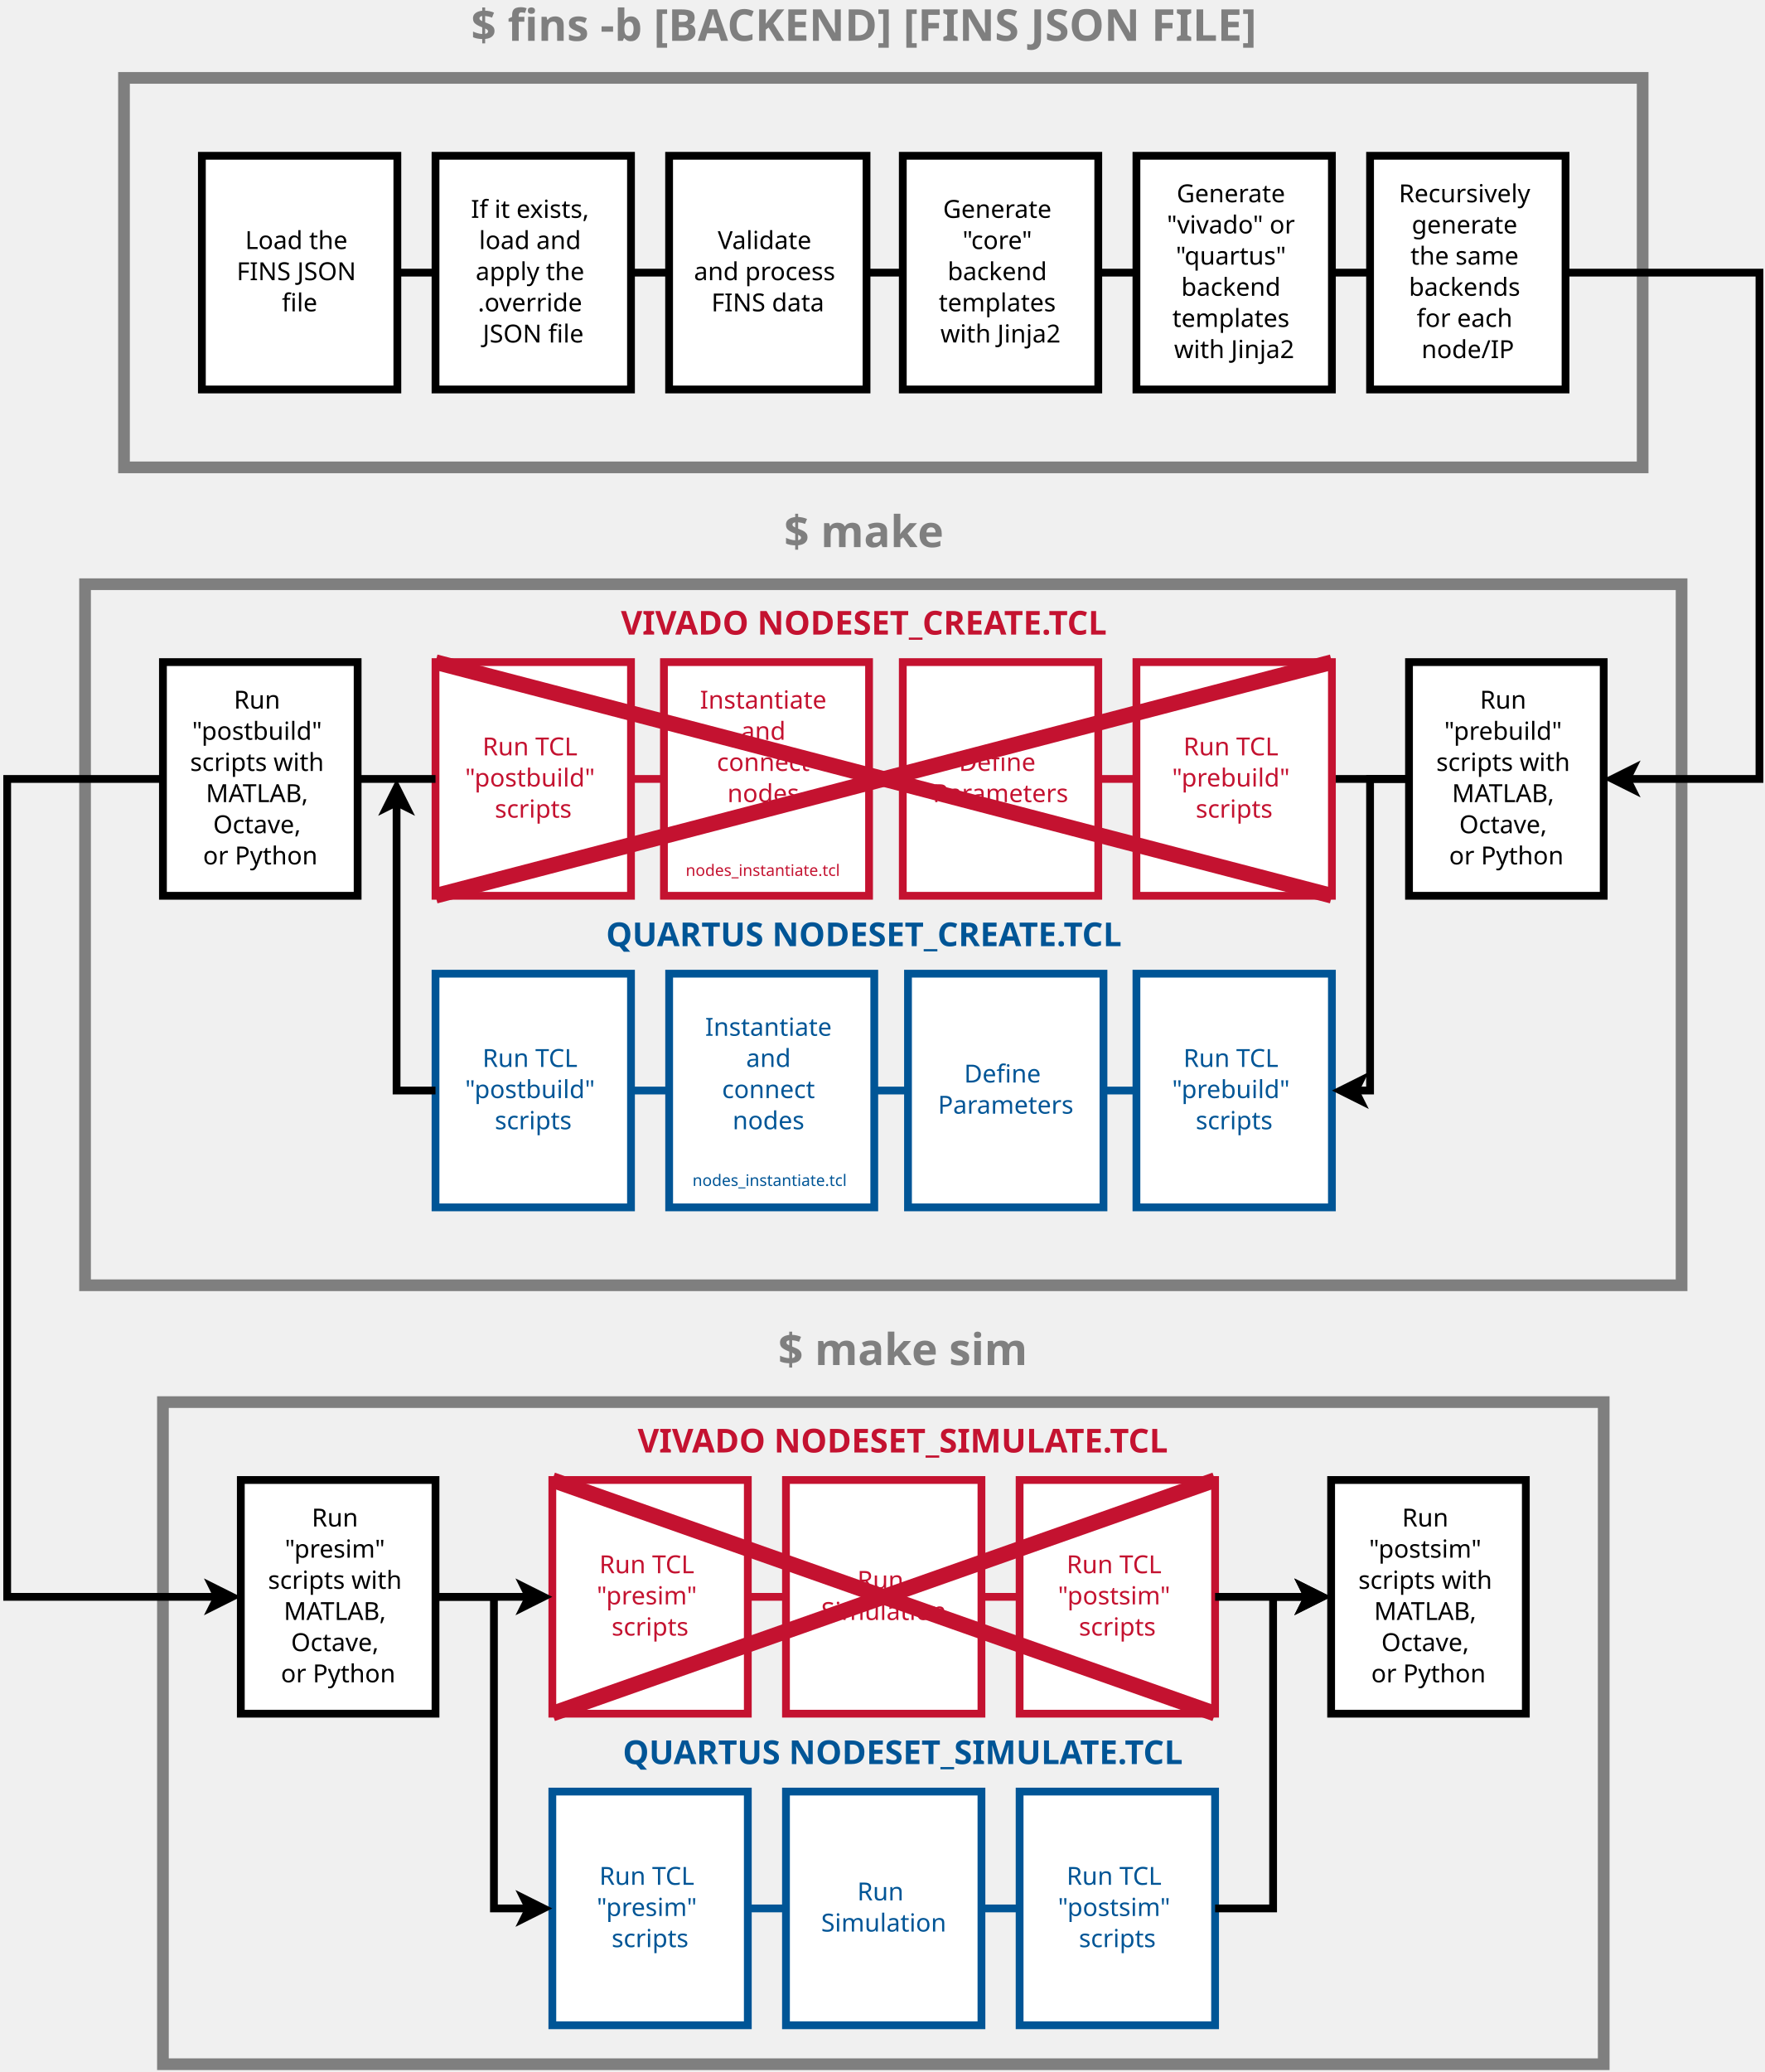
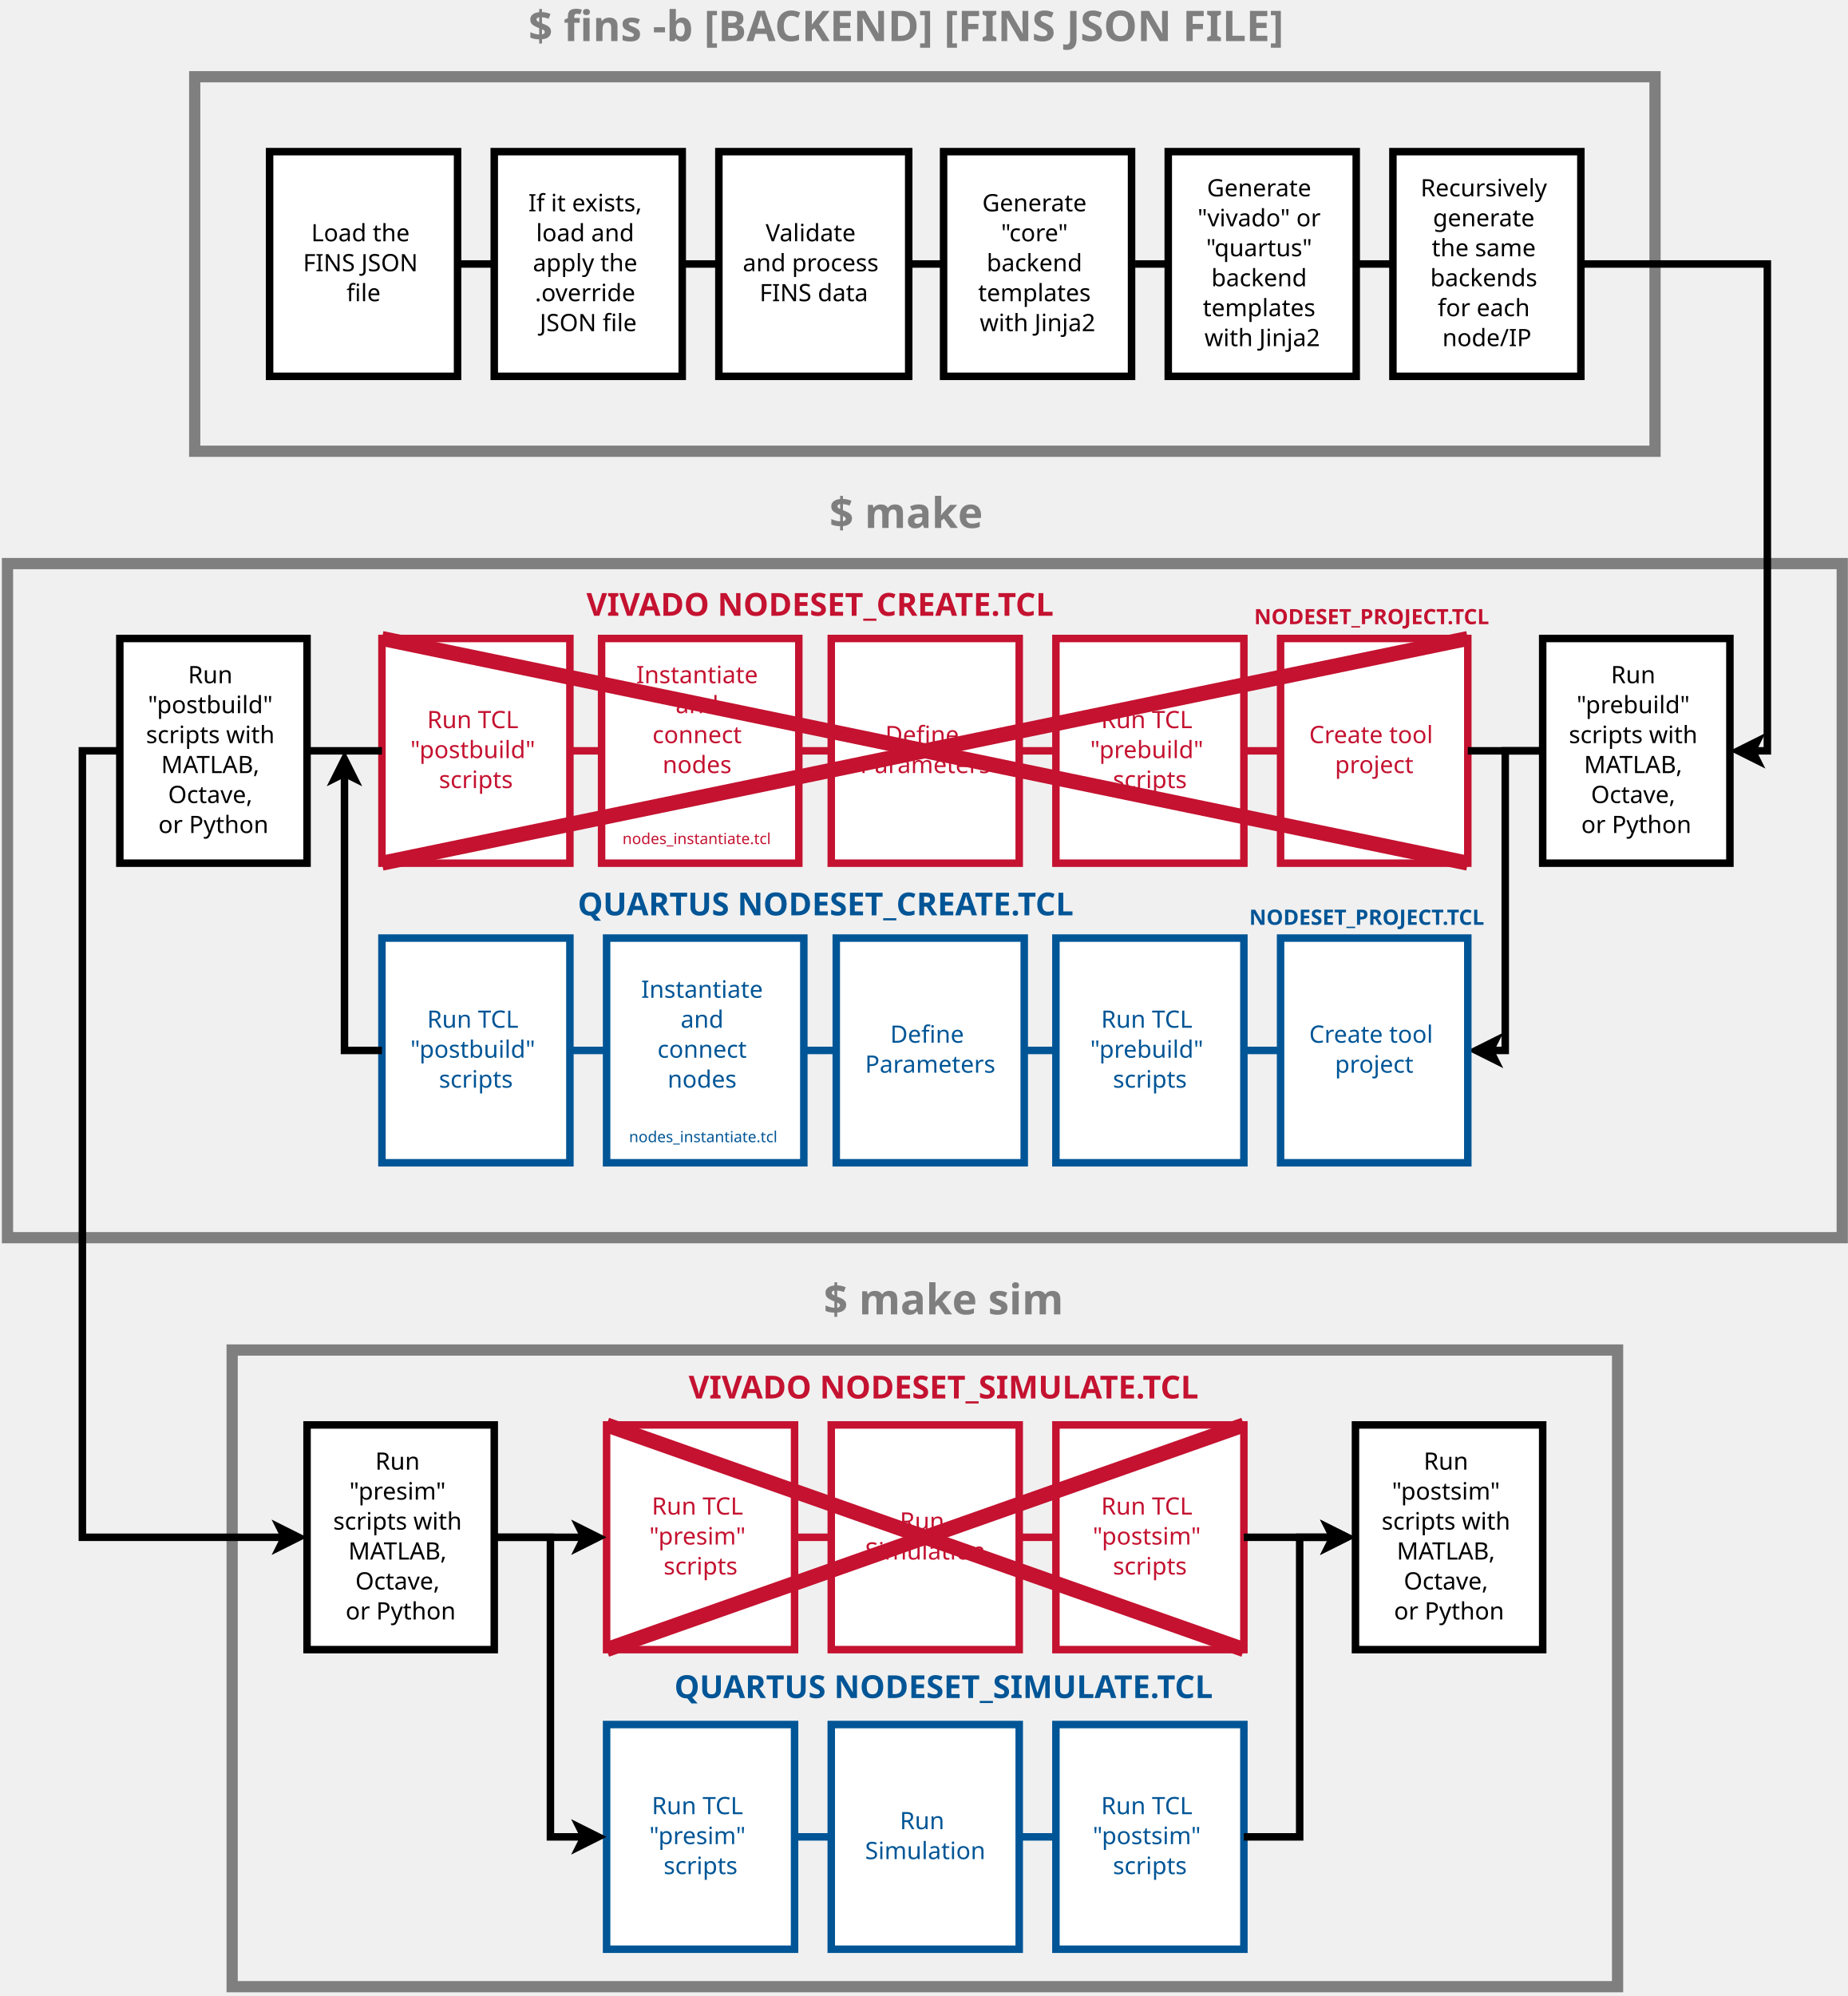
- <svg xmlns="http://www.w3.org/2000/svg" width="46cm" height="54cm" viewBox="-583 -1300 905 1064">
+ <svg xmlns="http://www.w3.org/2000/svg" width="50cm" height="54cm" viewBox="-624 -1300 987 1064">
  <g id="Background">
+     <g>
+       <rect style="fill: #ffffff; fill-opacity: 1; stroke-opacity: 1; stroke-width: 4; stroke: #c41230" x="60" y="-960" width="100" height="120" rx="0" ry="0" />
+       <text font-size="12.8" style="fill: #c41230; fill-opacity: 1; stroke: none;text-anchor:middle;font-family:sans-serif;font-style:normal;font-weight:normal" x="110" y="-904.119">
+         <tspan x="110" y="-904.119">Create tool</tspan>
+         <tspan x="110" y="-888.119">project</tspan>
+       </text>
+     </g>
    <rect style="fill: none; stroke-opacity: 1; stroke-width: 6; stroke: #7f7f7f" x="-520" y="-1260" width="780" height="200" rx="0" ry="0" />
    <rect style="fill: none; stroke-opacity: 1; stroke-width: 6; stroke: #7f7f7f" x="-500" y="-580" width="740" height="340" rx="0" ry="0" />
-     <rect style="fill: none; stroke-opacity: 1; stroke-width: 6; stroke: #7f7f7f" x="-540" y="-1000" width="820" height="360" rx="0" ry="0" />
+     <rect style="fill: none; stroke-opacity: 1; stroke-width: 6; stroke: #7f7f7f" x="-620" y="-1000" width="980" height="360" rx="0" ry="0" />
    <text font-size="22.578" style="fill: #7f7f7f; fill-opacity: 1; stroke: none;text-anchor:middle;font-family:sans-serif;font-style:normal;font-weight:700" x="-140" y="-1279.04">
      <tspan x="-140" y="-1279.04">$ fins -b [BACKEND] [FINS JSON FILE]</tspan>
    </text>
    <text font-size="22.578" style="fill: #7f7f7f; fill-opacity: 1; stroke: none;text-anchor:middle;font-family:sans-serif;font-style:normal;font-weight:700" x="-140" y="-1019.04">
      <tspan x="-140" y="-1019.04">$ make</tspan>
    </text>
    <g>
-       <rect style="fill: #ffffff; fill-opacity: 1; stroke-opacity: 1; stroke-width: 4; stroke: #000000" x="140" y="-960" width="100" height="120" rx="0" ry="0" />
-       <text font-size="12.8" style="fill: #000000; fill-opacity: 1; stroke: none;text-anchor:middle;font-family:sans-serif;font-style:normal;font-weight:normal" x="190" y="-936.119">
-         <tspan x="190" y="-936.119">Run</tspan>
-         <tspan x="190" y="-920.119">"prebuild"</tspan>
-         <tspan x="190" y="-904.119">scripts with</tspan>
-         <tspan x="190" y="-888.119">MATLAB,</tspan>
-         <tspan x="190" y="-872.119">Octave,</tspan>
-         <tspan x="190" y="-856.119">or Python</tspan>
-       </text>
-     </g>
-     <g>
-       <rect style="fill: #ffffff; fill-opacity: 1; stroke-opacity: 1; stroke-width: 4; stroke: #c41230" x="0" y="-960" width="100.4" height="120" rx="0" ry="0" />
-       <text font-size="12.8" style="fill: #c41230; fill-opacity: 1; stroke: none;text-anchor:middle;font-family:sans-serif;font-style:normal;font-weight:normal" x="50.2" y="-912.119">
-         <tspan x="50.2" y="-912.119">Run TCL</tspan>
-         <tspan x="50.2" y="-896.119">"prebuild"</tspan>
-         <tspan x="50.2" y="-880.119">scripts</tspan>
-       </text>
-     </g>
-     <g>
-       <rect style="fill: #ffffff; fill-opacity: 1; stroke-opacity: 1; stroke-width: 4; stroke: #c41230" x="-120" y="-960" width="100.4" height="120" rx="0" ry="0" />
-       <text font-size="12.8" style="fill: #c41230; fill-opacity: 1; stroke: none;text-anchor:middle;font-family:sans-serif;font-style:normal;font-weight:normal" x="-69.8" y="-904.119">
-         <tspan x="-69.8" y="-904.119">Define</tspan>
-         <tspan x="-69.8" y="-888.119">Parameters</tspan>
-       </text>
-     </g>
-     <g>
-       <rect style="fill: #ffffff; fill-opacity: 1; stroke-opacity: 1; stroke-width: 4; stroke: #c41230" x="-360" y="-960" width="100.4" height="120" rx="0" ry="0" />
-       <text font-size="12.8" style="fill: #c41230; fill-opacity: 1; stroke: none;text-anchor:middle;font-family:sans-serif;font-style:normal;font-weight:normal" x="-309.8" y="-912.119">
-         <tspan x="-309.8" y="-912.119">Run TCL</tspan>
-         <tspan x="-309.8" y="-896.119">"postbuild"</tspan>
-         <tspan x="-309.8" y="-880.119">scripts</tspan>
-       </text>
-     </g>
-     <g>
-       <rect style="fill: #ffffff; fill-opacity: 1; stroke-opacity: 1; stroke-width: 4; stroke: #c41230" x="-242.676" y="-960" width="105.35" height="120" rx="0" ry="0" />
-       <text font-size="12.8" style="fill: #c41230; fill-opacity: 1; stroke: none;text-anchor:middle;font-family:sans-serif;font-style:normal;font-weight:normal" x="-190.001" y="-936.119">
-         <tspan x="-190.001" y="-936.119">Instantiate</tspan>
-         <tspan x="-190.001" y="-920.119">and</tspan>
-         <tspan x="-190.001" y="-904.119">connect</tspan>
-         <tspan x="-190.001" y="-888.119">nodes</tspan>
-         <tspan x="-190.001" y="-872.119" />
-         <tspan x="-190.001" y="-856.119" />
-       </text>
-     </g>
-     <g>
-       <rect style="fill: #ffffff; fill-opacity: 1; stroke-opacity: 1; stroke-width: 4; stroke: #000000" x="-500" y="-960" width="100" height="120" rx="0" ry="0" />
-       <text font-size="12.8" style="fill: #000000; fill-opacity: 1; stroke: none;text-anchor:middle;font-family:sans-serif;font-style:normal;font-weight:normal" x="-450" y="-936.119">
-         <tspan x="-450" y="-936.119">Run</tspan>
-         <tspan x="-450" y="-920.119">"postbuild"</tspan>
-         <tspan x="-450" y="-904.119">scripts with</tspan>
-         <tspan x="-450" y="-888.119">MATLAB,</tspan>
-         <tspan x="-450" y="-872.119">Octave,</tspan>
-         <tspan x="-450" y="-856.119">or Python</tspan>
+       <rect style="fill: #ffffff; fill-opacity: 1; stroke-opacity: 1; stroke-width: 4; stroke: #000000" x="200" y="-960" width="100" height="120" rx="0" ry="0" />
+       <text font-size="12.8" style="fill: #000000; fill-opacity: 1; stroke: none;text-anchor:middle;font-family:sans-serif;font-style:normal;font-weight:normal" x="250" y="-936.119">
+         <tspan x="250" y="-936.119">Run</tspan>
+         <tspan x="250" y="-920.119">"prebuild"</tspan>
+         <tspan x="250" y="-904.119">scripts with</tspan>
+         <tspan x="250" y="-888.119">MATLAB,</tspan>
+         <tspan x="250" y="-872.119">Octave,</tspan>
+         <tspan x="250" y="-856.119">or Python</tspan>
+       </text>
+     </g>
+     <g>
+       <rect style="fill: #ffffff; fill-opacity: 1; stroke-opacity: 1; stroke-width: 4; stroke: #c41230" x="-60" y="-960" width="100.4" height="120" rx="0" ry="0" />
+       <text font-size="12.8" style="fill: #c41230; fill-opacity: 1; stroke: none;text-anchor:middle;font-family:sans-serif;font-style:normal;font-weight:normal" x="-9.8" y="-912.119">
+         <tspan x="-9.8" y="-912.119">Run TCL</tspan>
+         <tspan x="-9.8" y="-896.119">"prebuild"</tspan>
+         <tspan x="-9.8" y="-880.119">scripts</tspan>
+       </text>
+     </g>
+     <g>
+       <rect style="fill: #ffffff; fill-opacity: 1; stroke-opacity: 1; stroke-width: 4; stroke: #c41230" x="-180" y="-960" width="100.4" height="120" rx="0" ry="0" />
+       <text font-size="12.8" style="fill: #c41230; fill-opacity: 1; stroke: none;text-anchor:middle;font-family:sans-serif;font-style:normal;font-weight:normal" x="-129.8" y="-904.119">
+         <tspan x="-129.8" y="-904.119">Define</tspan>
+         <tspan x="-129.8" y="-888.119">Parameters</tspan>
+       </text>
+     </g>
+     <g>
+       <rect style="fill: #ffffff; fill-opacity: 1; stroke-opacity: 1; stroke-width: 4; stroke: #c41230" x="-420" y="-960" width="100.4" height="120" rx="0" ry="0" />
+       <text font-size="12.8" style="fill: #c41230; fill-opacity: 1; stroke: none;text-anchor:middle;font-family:sans-serif;font-style:normal;font-weight:normal" x="-369.8" y="-912.119">
+         <tspan x="-369.8" y="-912.119">Run TCL</tspan>
+         <tspan x="-369.8" y="-896.119">"postbuild"</tspan>
+         <tspan x="-369.8" y="-880.119">scripts</tspan>
+       </text>
+     </g>
+     <g>
+       <rect style="fill: #ffffff; fill-opacity: 1; stroke-opacity: 1; stroke-width: 4; stroke: #c41230" x="-302.676" y="-960" width="105.35" height="120" rx="0" ry="0" />
+       <text font-size="12.8" style="fill: #c41230; fill-opacity: 1; stroke: none;text-anchor:middle;font-family:sans-serif;font-style:normal;font-weight:normal" x="-250.001" y="-936.119">
+         <tspan x="-250.001" y="-936.119">Instantiate</tspan>
+         <tspan x="-250.001" y="-920.119">and</tspan>
+         <tspan x="-250.001" y="-904.119">connect</tspan>
+         <tspan x="-250.001" y="-888.119">nodes</tspan>
+         <tspan x="-250.001" y="-872.119" />
+         <tspan x="-250.001" y="-856.119" />
+       </text>
+     </g>
+     <g>
+       <rect style="fill: #ffffff; fill-opacity: 1; stroke-opacity: 1; stroke-width: 4; stroke: #000000" x="-560" y="-960" width="100" height="120" rx="0" ry="0" />
+       <text font-size="12.8" style="fill: #000000; fill-opacity: 1; stroke: none;text-anchor:middle;font-family:sans-serif;font-style:normal;font-weight:normal" x="-510" y="-936.119">
+         <tspan x="-510" y="-936.119">Run</tspan>
+         <tspan x="-510" y="-920.119">"postbuild"</tspan>
+         <tspan x="-510" y="-904.119">scripts with</tspan>
+         <tspan x="-510" y="-888.119">MATLAB,</tspan>
+         <tspan x="-510" y="-872.119">Octave,</tspan>
+         <tspan x="-510" y="-856.119">or Python</tspan>
      </text>
    </g>
    <g>
      <rect style="fill: #ffffff; fill-opacity: 1; stroke-opacity: 1; stroke-width: 4; stroke: #000000" x="-460" y="-540" width="100" height="120" rx="0" ry="0" />
      <text font-size="12.8" style="fill: #000000; fill-opacity: 1; stroke: none;text-anchor:middle;font-family:sans-serif;font-style:normal;font-weight:normal" x="-410" y="-516.119">
        <tspan x="-410" y="-516.119">Run</tspan>
        <tspan x="-410" y="-500.119">"presim"</tspan>
        <tspan x="-410" y="-484.119">scripts with</tspan>
        <tspan x="-410" y="-468.119">MATLAB,</tspan>
        <tspan x="-410" y="-452.119">Octave,</tspan>
        <tspan x="-410" y="-436.119">or Python</tspan>
      </text>
    </g>
    <g>
      <rect style="fill: #ffffff; fill-opacity: 1; stroke-opacity: 1; stroke-width: 4; stroke: #000000" x="100" y="-540" width="100" height="120" rx="0" ry="0" />
      <text font-size="12.8" style="fill: #000000; fill-opacity: 1; stroke: none;text-anchor:middle;font-family:sans-serif;font-style:normal;font-weight:normal" x="150" y="-516.119">
        <tspan x="150" y="-516.119">Run</tspan>
        <tspan x="150" y="-500.119">"postsim"</tspan>
        <tspan x="150" y="-484.119">scripts with</tspan>
        <tspan x="150" y="-468.119">MATLAB,</tspan>
        <tspan x="150" y="-452.119">Octave,</tspan>
        <tspan x="150" y="-436.119">or Python</tspan>
      </text>
    </g>
    <g>
      <rect style="fill: #ffffff; fill-opacity: 1; stroke-opacity: 1; stroke-width: 4; stroke: #c41230" x="-300" y="-540" width="100.4" height="120" rx="0" ry="0" />
      <text font-size="12.8" style="fill: #c41230; fill-opacity: 1; stroke: none;text-anchor:middle;font-family:sans-serif;font-style:normal;font-weight:normal" x="-249.8" y="-492.119">
        <tspan x="-249.8" y="-492.119">Run TCL</tspan>
        <tspan x="-249.8" y="-476.119">"presim"</tspan>
        <tspan x="-249.8" y="-460.119">scripts</tspan>
      </text>
    </g>
    <g>
      <rect style="fill: #ffffff; fill-opacity: 1; stroke-opacity: 1; stroke-width: 4; stroke: #c41230" x="-180" y="-540" width="100.4" height="120" rx="0" ry="0" />
      <text font-size="12.8" style="fill: #c41230; fill-opacity: 1; stroke: none;text-anchor:middle;font-family:sans-serif;font-style:normal;font-weight:normal" x="-129.8" y="-484.119">
        <tspan x="-129.8" y="-484.119">Run</tspan>
        <tspan x="-129.8" y="-468.119">Simulation</tspan>
      </text>
    </g>
    <g>
      <rect style="fill: #ffffff; fill-opacity: 1; stroke-opacity: 1; stroke-width: 4; stroke: #c41230" x="-60" y="-540" width="100.4" height="120" rx="0" ry="0" />
      <text font-size="12.8" style="fill: #c41230; fill-opacity: 1; stroke: none;text-anchor:middle;font-family:sans-serif;font-style:normal;font-weight:normal" x="-9.8" y="-492.119">
        <tspan x="-9.8" y="-492.119">Run TCL</tspan>
        <tspan x="-9.8" y="-476.119">"postsim"</tspan>
        <tspan x="-9.8" y="-460.119">scripts</tspan>
      </text>
    </g>
    <g>
      <rect style="fill: #ffffff; fill-opacity: 1; stroke-opacity: 1; stroke-width: 4; stroke: #000000" x="-120" y="-1220" width="100.4" height="120" rx="0" ry="0" />
      <text font-size="12.8" style="fill: #000000; fill-opacity: 1; stroke: none;text-anchor:middle;font-family:sans-serif;font-style:normal;font-weight:normal" x="-69.8" y="-1188.12">
        <tspan x="-69.8" y="-1188.12">Generate</tspan>
        <tspan x="-69.8" y="-1172.12">"core"</tspan>
        <tspan x="-69.8" y="-1156.12">backend</tspan>
        <tspan x="-69.8" y="-1140.12">templates</tspan>
        <tspan x="-69.8" y="-1124.12">with Jinja2</tspan>
      </text>
    </g>
    <g>
      <rect style="fill: #ffffff; fill-opacity: 1; stroke-opacity: 1; stroke-width: 4; stroke: #000000" x="0" y="-1220" width="100.4" height="120" rx="0" ry="0" />
      <text font-size="12.8" style="fill: #000000; fill-opacity: 1; stroke: none;text-anchor:middle;font-family:sans-serif;font-style:normal;font-weight:normal" x="50.2" y="-1196.12">
        <tspan x="50.2" y="-1196.12">Generate</tspan>
        <tspan x="50.2" y="-1180.12">"vivado" or</tspan>
        <tspan x="50.2" y="-1164.12">"quartus"</tspan>
        <tspan x="50.2" y="-1148.12">backend</tspan>
        <tspan x="50.2" y="-1132.12">templates</tspan>
        <tspan x="50.2" y="-1116.12">with Jinja2</tspan>
      </text>
    </g>
    <g>
      <rect style="fill: #ffffff; fill-opacity: 1; stroke-opacity: 1; stroke-width: 4; stroke: #000000" x="120" y="-1220" width="100.4" height="120" rx="0" ry="0" />
      <text font-size="12.8" style="fill: #000000; fill-opacity: 1; stroke: none;text-anchor:middle;font-family:sans-serif;font-style:normal;font-weight:normal" x="170.2" y="-1196.12">
        <tspan x="170.2" y="-1196.12">Recursively</tspan>
        <tspan x="170.2" y="-1180.12">generate</tspan>
        <tspan x="170.2" y="-1164.12">the same</tspan>
        <tspan x="170.2" y="-1148.12">backends</tspan>
        <tspan x="170.2" y="-1132.12">for each</tspan>
        <tspan x="170.2" y="-1116.12">node/IP</tspan>
      </text>
    </g>
-     <text font-size="16.933" style="fill: #c41230; fill-opacity: 1; stroke: none;text-anchor:middle;font-family:sans-serif;font-style:normal;font-weight:700" x="-140" y="-974.138">
-       <tspan x="-140" y="-974.138">VIVADO NODESET_CREATE.TCL</tspan>
+     <text font-size="16.933" style="fill: #c41230; fill-opacity: 1; stroke: none;text-anchor:middle;font-family:sans-serif;font-style:normal;font-weight:700" x="-186" y="-972.138">
+       <tspan x="-186" y="-972.138">VIVADO NODESET_CREATE.TCL</tspan>
    </text>
    <text font-size="22.578" style="fill: #7f7f7f; fill-opacity: 1; stroke: none;text-anchor:middle;font-family:sans-serif;font-style:normal;font-weight:700" x="-120" y="-599.043">
      <tspan x="-120" y="-599.043">$ make sim</tspan>
    </text>
    <g>
-       <polyline style="fill: none; stroke-opacity: 1; stroke-width: 4; stroke: #000000" points="220.4,-1160 320,-1160 320,-900 251.972,-900 " />
-       <polygon style="fill: #000000; fill-opacity: 1; stroke-opacity: 1; stroke-width: 4; stroke: #000000" fill-rule="evenodd" points="244.472,-900 254.472,-905 251.972,-900 254.472,-895 " />
-     </g>
-     <g>
-       <polyline style="fill: none; stroke-opacity: 1; stroke-width: 4; stroke: #000000" points="-500,-900 -580,-900 -580,-480 -471.972,-480 " />
+       <polyline style="fill: none; stroke-opacity: 1; stroke-width: 4; stroke: #000000" points="220.4,-1160 320,-1160 320,-900 311.972,-900 " />
+       <polygon style="fill: #000000; fill-opacity: 1; stroke-opacity: 1; stroke-width: 4; stroke: #000000" fill-rule="evenodd" points="304.472,-900 314.472,-905 311.972,-900 314.472,-895 " />
+     </g>
+     <g>
+       <polyline style="fill: none; stroke-opacity: 1; stroke-width: 4; stroke: #000000" points="-560,-900 -580,-900 -580,-480 -471.972,-480 " />
      <polygon style="fill: #000000; fill-opacity: 1; stroke-opacity: 1; stroke-width: 4; stroke: #000000" fill-rule="evenodd" points="-464.472,-480 -474.472,-475 -471.972,-480 -474.472,-485 " />
    </g>
    <line style="fill: none; stroke-opacity: 1; stroke-width: 4; stroke: #000000" x1="-17.654" y1="-1160" x2="0" y2="-1160" />
    <line style="fill: none; stroke-opacity: 1; stroke-width: 4; stroke: #000000" x1="100.4" y1="-1160" x2="120" y2="-1160" />
-     <line style="fill: none; stroke-opacity: 1; stroke-width: 4; stroke: #000000" x1="140" y1="-900" x2="102.39" y2="-900" />
-     <line style="fill: none; stroke-opacity: 1; stroke-width: 4; stroke: #c41230" x1="0" y1="-900" x2="-19.6" y2="-900" />
-     <line style="fill: none; stroke-opacity: 1; stroke-width: 4; stroke: #c41230" x1="-120" y1="-900" x2="-137.325" y2="-900" />
-     <line style="fill: none; stroke-opacity: 1; stroke-width: 4; stroke: #c41230" x1="-242.676" y1="-900" x2="-259.6" y2="-900" />
-     <line style="fill: none; stroke-opacity: 1; stroke-width: 4; stroke: #000000" x1="-360" y1="-900" x2="-400" y2="-900" />
+     <line style="fill: none; stroke-opacity: 1; stroke-width: 4; stroke: #000000" x1="200" y1="-900" x2="160" y2="-900" />
+     <line style="fill: none; stroke-opacity: 1; stroke-width: 4; stroke: #c41230" x1="-60" y1="-900" x2="-79.6" y2="-900" />
+     <line style="fill: none; stroke-opacity: 1; stroke-width: 4; stroke: #c41230" x1="-180" y1="-900" x2="-197.325" y2="-900" />
+     <line style="fill: none; stroke-opacity: 1; stroke-width: 4; stroke: #c41230" x1="-302.676" y1="-900" x2="-319.6" y2="-900" />
+     <line style="fill: none; stroke-opacity: 1; stroke-width: 4; stroke: #000000" x1="-420" y1="-900" x2="-460" y2="-900" />
    <line style="fill: none; stroke-opacity: 1; stroke-width: 4; stroke: #c41230" x1="-199.6" y1="-480" x2="-180" y2="-480" />
    <line style="fill: none; stroke-opacity: 1; stroke-width: 4; stroke: #c41230" x1="-79.6" y1="-480" x2="-60" y2="-480" />
    <g>
      <line style="fill: none; stroke-opacity: 1; stroke-width: 4; stroke: #000000" x1="-360" y1="-480" x2="-311.972" y2="-480" />
      <polygon style="fill: #000000; fill-opacity: 1; stroke-opacity: 1; stroke-width: 4; stroke: #000000" fill-rule="evenodd" points="-304.472,-480 -314.472,-475 -311.972,-480 -314.472,-485 " />
    </g>
    <g>
      <line style="fill: none; stroke-opacity: 1; stroke-width: 4; stroke: #000000" x1="40.4" y1="-480" x2="88.028" y2="-480" />
      <polygon style="fill: #000000; fill-opacity: 1; stroke-opacity: 1; stroke-width: 4; stroke: #000000" fill-rule="evenodd" points="95.528,-480 85.528,-475 88.028,-480 85.528,-485 " />
    </g>
    <text font-size="16.933" style="fill: #c41230; fill-opacity: 1; stroke: none;text-anchor:middle;font-family:sans-serif;font-style:normal;font-weight:700" x="-120" y="-554.138">
      <tspan x="-120" y="-554.138">VIVADO NODESET_SIMULATE.TCL</tspan>
    </text>
    <g>
      <rect style="fill: #ffffff; fill-opacity: 1; stroke-opacity: 1; stroke-width: 4; stroke: #000000" x="-480" y="-1220" width="100.4" height="120" rx="0" ry="0" />
      <text font-size="12.8" style="fill: #000000; fill-opacity: 1; stroke: none;text-anchor:middle;font-family:sans-serif;font-style:normal;font-weight:normal" x="-429.8" y="-1172.12">
        <tspan x="-429.8" y="-1172.12">Load the</tspan>
        <tspan x="-429.8" y="-1156.12">FINS JSON</tspan>
        <tspan x="-429.8" y="-1140.12">file</tspan>
      </text>
    </g>
    <g>
      <rect style="fill: #ffffff; fill-opacity: 1; stroke-opacity: 1; stroke-width: 4; stroke: #000000" x="-360" y="-1220" width="100.4" height="120" rx="0" ry="0" />
      <text font-size="12.8" style="fill: #000000; fill-opacity: 1; stroke: none;text-anchor:middle;font-family:sans-serif;font-style:normal;font-weight:normal" x="-309.8" y="-1188.12">
        <tspan x="-309.8" y="-1188.12">If it exists,</tspan>
        <tspan x="-309.8" y="-1172.12">load and</tspan>
        <tspan x="-309.8" y="-1156.12">apply the</tspan>
        <tspan x="-309.8" y="-1140.12">.override</tspan>
        <tspan x="-309.8" y="-1124.12">JSON file</tspan>
      </text>
    </g>
    <g>
      <rect style="fill: #ffffff; fill-opacity: 1; stroke-opacity: 1; stroke-width: 4; stroke: #000000" x="-240.026" y="-1220" width="101.4" height="120" rx="0" ry="0" />
      <text font-size="12.8" style="fill: #000000; fill-opacity: 1; stroke: none;text-anchor:middle;font-family:sans-serif;font-style:normal;font-weight:normal" x="-189.326" y="-1172.12">
        <tspan x="-189.326" y="-1172.12">Validate</tspan>
        <tspan x="-189.326" y="-1156.12">and process</tspan>
        <tspan x="-189.326" y="-1140.12">FINS data</tspan>
      </text>
    </g>
    <line style="fill: none; stroke-opacity: 1; stroke-width: 4; stroke: #000000" x1="-138.65" y1="-1160" x2="-120" y2="-1160" />
    <line style="fill: none; stroke-opacity: 1; stroke-width: 4; stroke: #000000" x1="-259.6" y1="-1160" x2="-240" y2="-1160" />
    <line style="fill: none; stroke-opacity: 1; stroke-width: 4; stroke: #000000" x1="-379.6" y1="-1160" x2="-360" y2="-1160" />
    <g>
-       <rect style="fill: #ffffff; fill-opacity: 1; stroke-opacity: 1; stroke-width: 4; stroke: #005596" x="0" y="-800" width="100.4" height="120" rx="0" ry="0" />
-       <text font-size="12.8" style="fill: #005596; fill-opacity: 1; stroke: none;text-anchor:middle;font-family:sans-serif;font-style:normal;font-weight:normal" x="50.2" y="-752.119">
-         <tspan x="50.2" y="-752.119">Run TCL</tspan>
-         <tspan x="50.2" y="-736.119">"prebuild"</tspan>
-         <tspan x="50.2" y="-720.119">scripts</tspan>
-       </text>
-     </g>
-     <text font-size="16.933" style="fill: #005596; fill-opacity: 1; stroke: none;text-anchor:middle;font-family:sans-serif;font-style:normal;font-weight:700" x="-140" y="-814.138">
-       <tspan x="-140" y="-814.138">QUARTUS NODESET_CREATE.TCL</tspan>
-     </text>
-     <g>
-       <rect style="fill: #ffffff; fill-opacity: 1; stroke-opacity: 1; stroke-width: 4; stroke: #005596" x="-360" y="-800" width="100.4" height="120" rx="0" ry="0" />
-       <text font-size="12.802" style="fill: #005596; fill-opacity: 1; stroke: none;text-anchor:middle;font-family:sans-serif;font-style:normal;font-weight:normal" x="-309.8" y="-752.12">
-         <tspan x="-309.8" y="-752.12">Run TCL</tspan>
-         <tspan x="-309.8" y="-736.118">"postbuild"</tspan>
-         <tspan x="-309.8" y="-720.116">scripts</tspan>
-       </text>
-     </g>
-     <line style="fill: none; stroke-opacity: 1; stroke-width: 4; stroke: #005596" x1="-240" y1="-740" x2="-259.6" y2="-740" />
-     <line style="fill: none; stroke-opacity: 1; stroke-width: 4; stroke: #005596" x1="0" y1="-740" x2="-16.925" y2="-740" />
-     <g>
-       <polyline style="fill: none; stroke-opacity: 1; stroke-width: 4; stroke: #000000" points="140,-900 120,-900 120,-740 112.372,-740 " />
-       <polygon style="fill: #000000; fill-opacity: 1; stroke-opacity: 1; stroke-width: 4; stroke: #000000" fill-rule="evenodd" points="104.872,-740 114.872,-745 112.372,-740 114.872,-735 " />
-     </g>
-     <g>
-       <polyline style="fill: none; stroke-opacity: 1; stroke-width: 4; stroke: #000000" points="-360,-740 -380,-740 -380,-888.028 " />
-       <polygon style="fill: #000000; fill-opacity: 1; stroke-opacity: 1; stroke-width: 4; stroke: #000000" fill-rule="evenodd" points="-380,-895.528 -375,-885.528 -380,-888.028 -385,-885.528 " />
+       <rect style="fill: #ffffff; fill-opacity: 1; stroke-opacity: 1; stroke-width: 4; stroke: #005596" x="-60" y="-800" width="100.4" height="120" rx="0" ry="0" />
+       <text font-size="12.8" style="fill: #005596; fill-opacity: 1; stroke: none;text-anchor:middle;font-family:sans-serif;font-style:normal;font-weight:normal" x="-9.8" y="-752.119">
+         <tspan x="-9.8" y="-752.119">Run TCL</tspan>
+         <tspan x="-9.8" y="-736.119">"prebuild"</tspan>
+         <tspan x="-9.8" y="-720.119">scripts</tspan>
+       </text>
+     </g>
+     <text font-size="16.933" style="fill: #005596; fill-opacity: 1; stroke: none;text-anchor:middle;font-family:sans-serif;font-style:normal;font-weight:700" x="-183" y="-812.138">
+       <tspan x="-183" y="-812.138">QUARTUS NODESET_CREATE.TCL</tspan>
+     </text>
+     <g>
+       <rect style="fill: #ffffff; fill-opacity: 1; stroke-opacity: 1; stroke-width: 4; stroke: #005596" x="-420" y="-800" width="100.4" height="120" rx="0" ry="0" />
+       <text font-size="12.802" style="fill: #005596; fill-opacity: 1; stroke: none;text-anchor:middle;font-family:sans-serif;font-style:normal;font-weight:normal" x="-369.8" y="-752.12">
+         <tspan x="-369.8" y="-752.12">Run TCL</tspan>
+         <tspan x="-369.8" y="-736.118">"postbuild"</tspan>
+         <tspan x="-369.8" y="-720.116">scripts</tspan>
+       </text>
+     </g>
+     <line style="fill: none; stroke-opacity: 1; stroke-width: 4; stroke: #005596" x1="-300" y1="-740" x2="-319.6" y2="-740" />
+     <line style="fill: none; stroke-opacity: 1; stroke-width: 4; stroke: #005596" x1="-60" y1="-740" x2="-76.925" y2="-740" />
+     <g>
+       <polyline style="fill: none; stroke-opacity: 1; stroke-width: 4; stroke: #000000" points="200,-900 180,-900 180,-740 171.972,-740 " />
+       <polygon style="fill: #000000; fill-opacity: 1; stroke-opacity: 1; stroke-width: 4; stroke: #000000" fill-rule="evenodd" points="164.472,-740 174.472,-745 171.972,-740 174.472,-735 " />
+     </g>
+     <g>
+       <polyline style="fill: none; stroke-opacity: 1; stroke-width: 4; stroke: #000000" points="-420,-740 -440,-740 -440,-888.028 " />
+       <polygon style="fill: #000000; fill-opacity: 1; stroke-opacity: 1; stroke-width: 4; stroke: #000000" fill-rule="evenodd" points="-440,-895.528 -435,-885.528 -440,-888.028 -445,-885.528 " />
    </g>
    <g>
      <rect style="fill: #ffffff; fill-opacity: 1; stroke-opacity: 1; stroke-width: 4; stroke: #005596" x="-300" y="-380" width="100.4" height="120" rx="0" ry="0" />
      <text font-size="12.8" style="fill: #005596; fill-opacity: 1; stroke: none;text-anchor:middle;font-family:sans-serif;font-style:normal;font-weight:normal" x="-249.8" y="-332.119">
        <tspan x="-249.8" y="-332.119">Run TCL</tspan>
        <tspan x="-249.8" y="-316.119">"presim"</tspan>
        <tspan x="-249.8" y="-300.119">scripts</tspan>
      </text>
    </g>
    <g>
      <rect style="fill: #ffffff; fill-opacity: 1; stroke-opacity: 1; stroke-width: 4; stroke: #005596" x="-180" y="-380" width="100.4" height="120" rx="0" ry="0" />
      <text font-size="12.8" style="fill: #005596; fill-opacity: 1; stroke: none;text-anchor:middle;font-family:sans-serif;font-style:normal;font-weight:normal" x="-129.8" y="-324.119">
        <tspan x="-129.8" y="-324.119">Run</tspan>
        <tspan x="-129.8" y="-308.119">Simulation</tspan>
      </text>
    </g>
    <g>
      <rect style="fill: #ffffff; fill-opacity: 1; stroke-opacity: 1; stroke-width: 4; stroke: #005596" x="-60" y="-380" width="100.4" height="120" rx="0" ry="0" />
      <text font-size="12.8" style="fill: #005596; fill-opacity: 1; stroke: none;text-anchor:middle;font-family:sans-serif;font-style:normal;font-weight:normal" x="-9.8" y="-332.119">
        <tspan x="-9.8" y="-332.119">Run TCL</tspan>
        <tspan x="-9.8" y="-316.119">"postsim"</tspan>
        <tspan x="-9.8" y="-300.119">scripts</tspan>
      </text>
    </g>
    <text font-size="16.933" style="fill: #005596; fill-opacity: 1; stroke: none;text-anchor:middle;font-family:sans-serif;font-style:normal;font-weight:700" x="-120" y="-394.138">
      <tspan x="-120" y="-394.138">QUARTUS NODESET_SIMULATE.TCL</tspan>
    </text>
    <line style="fill: none; stroke-opacity: 1; stroke-width: 4; stroke: #005596" x1="-199.6" y1="-320" x2="-180" y2="-320" />
    <line style="fill: none; stroke-opacity: 1; stroke-width: 4; stroke: #005596" x1="-79.6" y1="-320" x2="-60" y2="-320" />
    <g>
      <polyline style="fill: none; stroke-opacity: 1; stroke-width: 4; stroke: #000000" points="-360,-480 -330,-480 -330,-320 -311.972,-320 " />
      <polygon style="fill: #000000; fill-opacity: 1; stroke-opacity: 1; stroke-width: 4; stroke: #000000" fill-rule="evenodd" points="-304.472,-320 -314.472,-315 -311.972,-320 -314.472,-325 " />
    </g>
    <g>
      <polyline style="fill: none; stroke-opacity: 1; stroke-width: 4; stroke: #000000" points="40.4,-320 70.2,-320 70.2,-480 88.028,-480 " />
      <polygon style="fill: #000000; fill-opacity: 1; stroke-opacity: 1; stroke-width: 4; stroke: #000000" fill-rule="evenodd" points="95.528,-480 85.528,-475 88.028,-480 85.528,-485 " />
    </g>
    <g>
-       <rect style="fill: #ffffff; fill-opacity: 1; stroke-opacity: 1; stroke-width: 4; stroke: #005596" x="-117.325" y="-800" width="100.4" height="120" rx="0" ry="0" />
-       <text font-size="12.8" style="fill: #005596; fill-opacity: 1; stroke: none;text-anchor:middle;font-family:sans-serif;font-style:normal;font-weight:normal" x="-67.125" y="-744.119">
-         <tspan x="-67.125" y="-744.119">Define</tspan>
-         <tspan x="-67.125" y="-728.119">Parameters</tspan>
-       </text>
-     </g>
-     <g>
-       <rect style="fill: #ffffff; fill-opacity: 1; stroke-opacity: 1; stroke-width: 4; stroke: #005596" x="-240" y="-800" width="105.35" height="120" rx="0" ry="0" />
-       <text font-size="12.8" style="fill: #005596; fill-opacity: 1; stroke: none;text-anchor:middle;font-family:sans-serif;font-style:normal;font-weight:normal" x="-187.325" y="-768.119">
-         <tspan x="-187.325" y="-768.119">Instantiate</tspan>
-         <tspan x="-187.325" y="-752.119">and</tspan>
-         <tspan x="-187.325" y="-736.119">connect</tspan>
-         <tspan x="-187.325" y="-720.119">nodes</tspan>
-         <tspan x="-187.325" y="-704.119" />
-       </text>
-     </g>
-     <line style="fill: none; stroke-opacity: 1; stroke-width: 4; stroke: #005596" x1="-117.325" y1="-740" x2="-134.65" y2="-740" />
-     <line style="fill: none; stroke-opacity: 1; stroke-width: 8; stroke: #c41230" x1="-360" y1="-960" x2="100.4" y2="-840" />
-     <line style="fill: none; stroke-opacity: 1; stroke-width: 8; stroke: #c41230" x1="-360" y1="-840" x2="100.4" y2="-960" />
+       <rect style="fill: #ffffff; fill-opacity: 1; stroke-opacity: 1; stroke-width: 4; stroke: #005596" x="-177.325" y="-800" width="100.4" height="120" rx="0" ry="0" />
+       <text font-size="12.8" style="fill: #005596; fill-opacity: 1; stroke: none;text-anchor:middle;font-family:sans-serif;font-style:normal;font-weight:normal" x="-127.125" y="-744.119">
+         <tspan x="-127.125" y="-744.119">Define</tspan>
+         <tspan x="-127.125" y="-728.119">Parameters</tspan>
+       </text>
+     </g>
+     <g>
+       <rect style="fill: #ffffff; fill-opacity: 1; stroke-opacity: 1; stroke-width: 4; stroke: #005596" x="-300" y="-800" width="105.35" height="120" rx="0" ry="0" />
+       <text font-size="12.8" style="fill: #005596; fill-opacity: 1; stroke: none;text-anchor:middle;font-family:sans-serif;font-style:normal;font-weight:normal" x="-247.325" y="-768.119">
+         <tspan x="-247.325" y="-768.119">Instantiate</tspan>
+         <tspan x="-247.325" y="-752.119">and</tspan>
+         <tspan x="-247.325" y="-736.119">connect</tspan>
+         <tspan x="-247.325" y="-720.119">nodes</tspan>
+         <tspan x="-247.325" y="-704.119" />
+       </text>
+     </g>
+     <line style="fill: none; stroke-opacity: 1; stroke-width: 4; stroke: #005596" x1="-177.325" y1="-740" x2="-194.65" y2="-740" />
+     <line style="fill: none; stroke-opacity: 1; stroke-width: 8; stroke: #c41230" x1="-420" y1="-960" x2="160" y2="-840" />
+     <line style="fill: none; stroke-opacity: 1; stroke-width: 8; stroke: #c41230" x1="-420" y1="-840" x2="160" y2="-960" />
    <line style="fill: none; stroke-opacity: 1; stroke-width: 8; stroke: #c41230" x1="-300" y1="-540" x2="40.4" y2="-420" />
    <line style="fill: none; stroke-opacity: 1; stroke-width: 8; stroke: #c41230" x1="-300" y1="-420" x2="40.4" y2="-540" />
-     <text font-size="8.173" style="fill: #005596; fill-opacity: 1; stroke: none;text-anchor:start;font-family:sans-serif;font-style:normal;font-weight:normal" x="-228" y="-691">
-       <tspan x="-228" y="-691">nodes_instantiate.tcl</tspan>
-     </text>
-     <text font-size="8.173" style="fill: #c41230; fill-opacity: 1; stroke: none;text-anchor:start;font-family:sans-serif;font-style:normal;font-weight:normal" x="-231.5" y="-850.214">
-       <tspan x="-231.5" y="-850.214">nodes_instantiate.tcl</tspan>
+     <text font-size="8.173" style="fill: #005596; fill-opacity: 1; stroke: none;text-anchor:start;font-family:sans-serif;font-style:normal;font-weight:normal" x="-288" y="-691">
+       <tspan x="-288" y="-691">nodes_instantiate.tcl</tspan>
+     </text>
+     <text font-size="8.173" style="fill: #c41230; fill-opacity: 1; stroke: none;text-anchor:start;font-family:sans-serif;font-style:normal;font-weight:normal" x="-291.5" y="-850.214">
+       <tspan x="-291.5" y="-850.214">nodes_instantiate.tcl</tspan>
+     </text>
+     <g>
+       <rect style="fill: #ffffff; fill-opacity: 1; stroke-opacity: 1; stroke-width: 4; stroke: #005596" x="60" y="-800" width="100" height="120" rx="0" ry="0" />
+       <text font-size="12.8" style="fill: #005596; fill-opacity: 1; stroke: none;text-anchor:middle;font-family:sans-serif;font-style:normal;font-weight:normal" x="110" y="-744.119">
+         <tspan x="110" y="-744.119">Create tool</tspan>
+         <tspan x="110" y="-728.119">project</tspan>
+       </text>
+     </g>
+     <text font-size="11.289" style="fill: #005596; fill-opacity: 1; stroke: none;text-anchor:middle;font-family:sans-serif;font-style:normal;font-weight:700" x="106" y="-807.092">
+       <tspan x="106" y="-807.092">NODESET_PROJECT.TCL</tspan>
+     </text>
+     <line style="fill: none; stroke-opacity: 1; stroke-width: 4; stroke: #005596" x1="60" y1="-740" x2="40.4" y2="-740" />
+     <line style="fill: none; stroke-opacity: 1; stroke-width: 4; stroke: #c41230" x1="60" y1="-900" x2="40.4" y2="-900" />
+     <text font-size="11.289" style="fill: #c41230; fill-opacity: 1; stroke: none;text-anchor:middle;font-family:sans-serif;font-style:normal;font-weight:700" x="108.631" y="-967.623">
+       <tspan x="108.631" y="-967.623">NODESET_PROJECT.TCL</tspan>
    </text>
  </g>
</svg>
